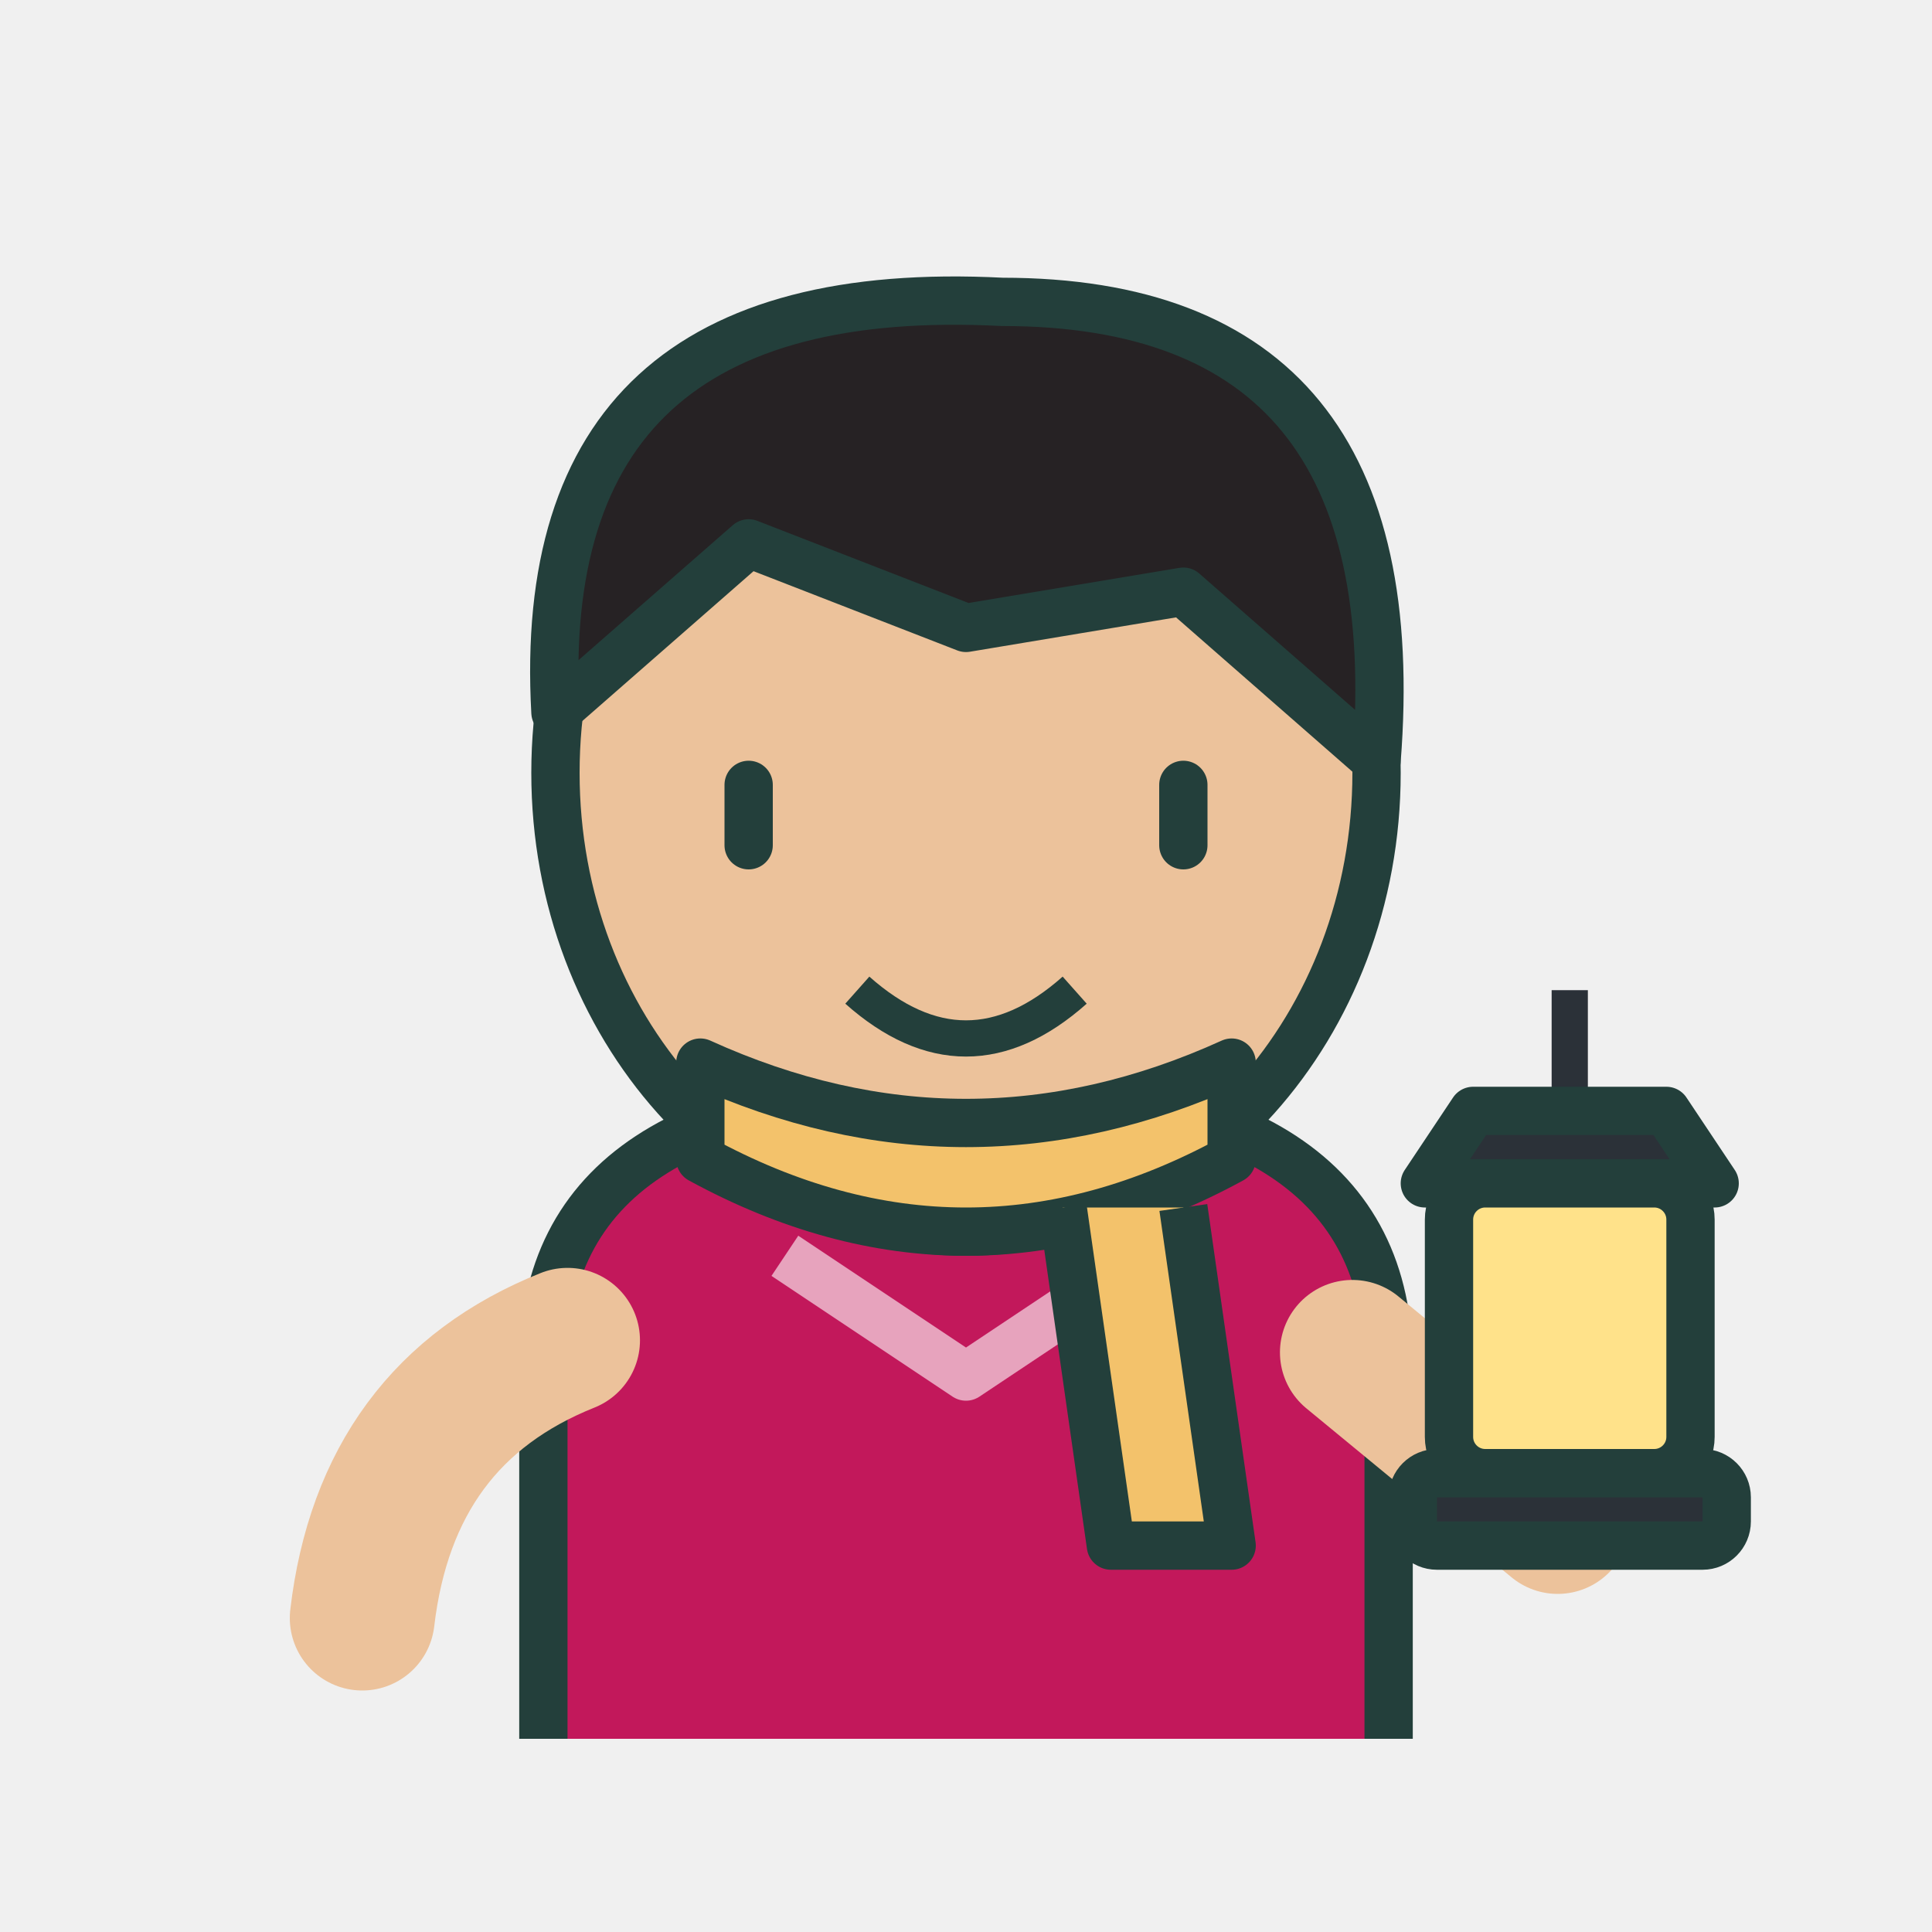
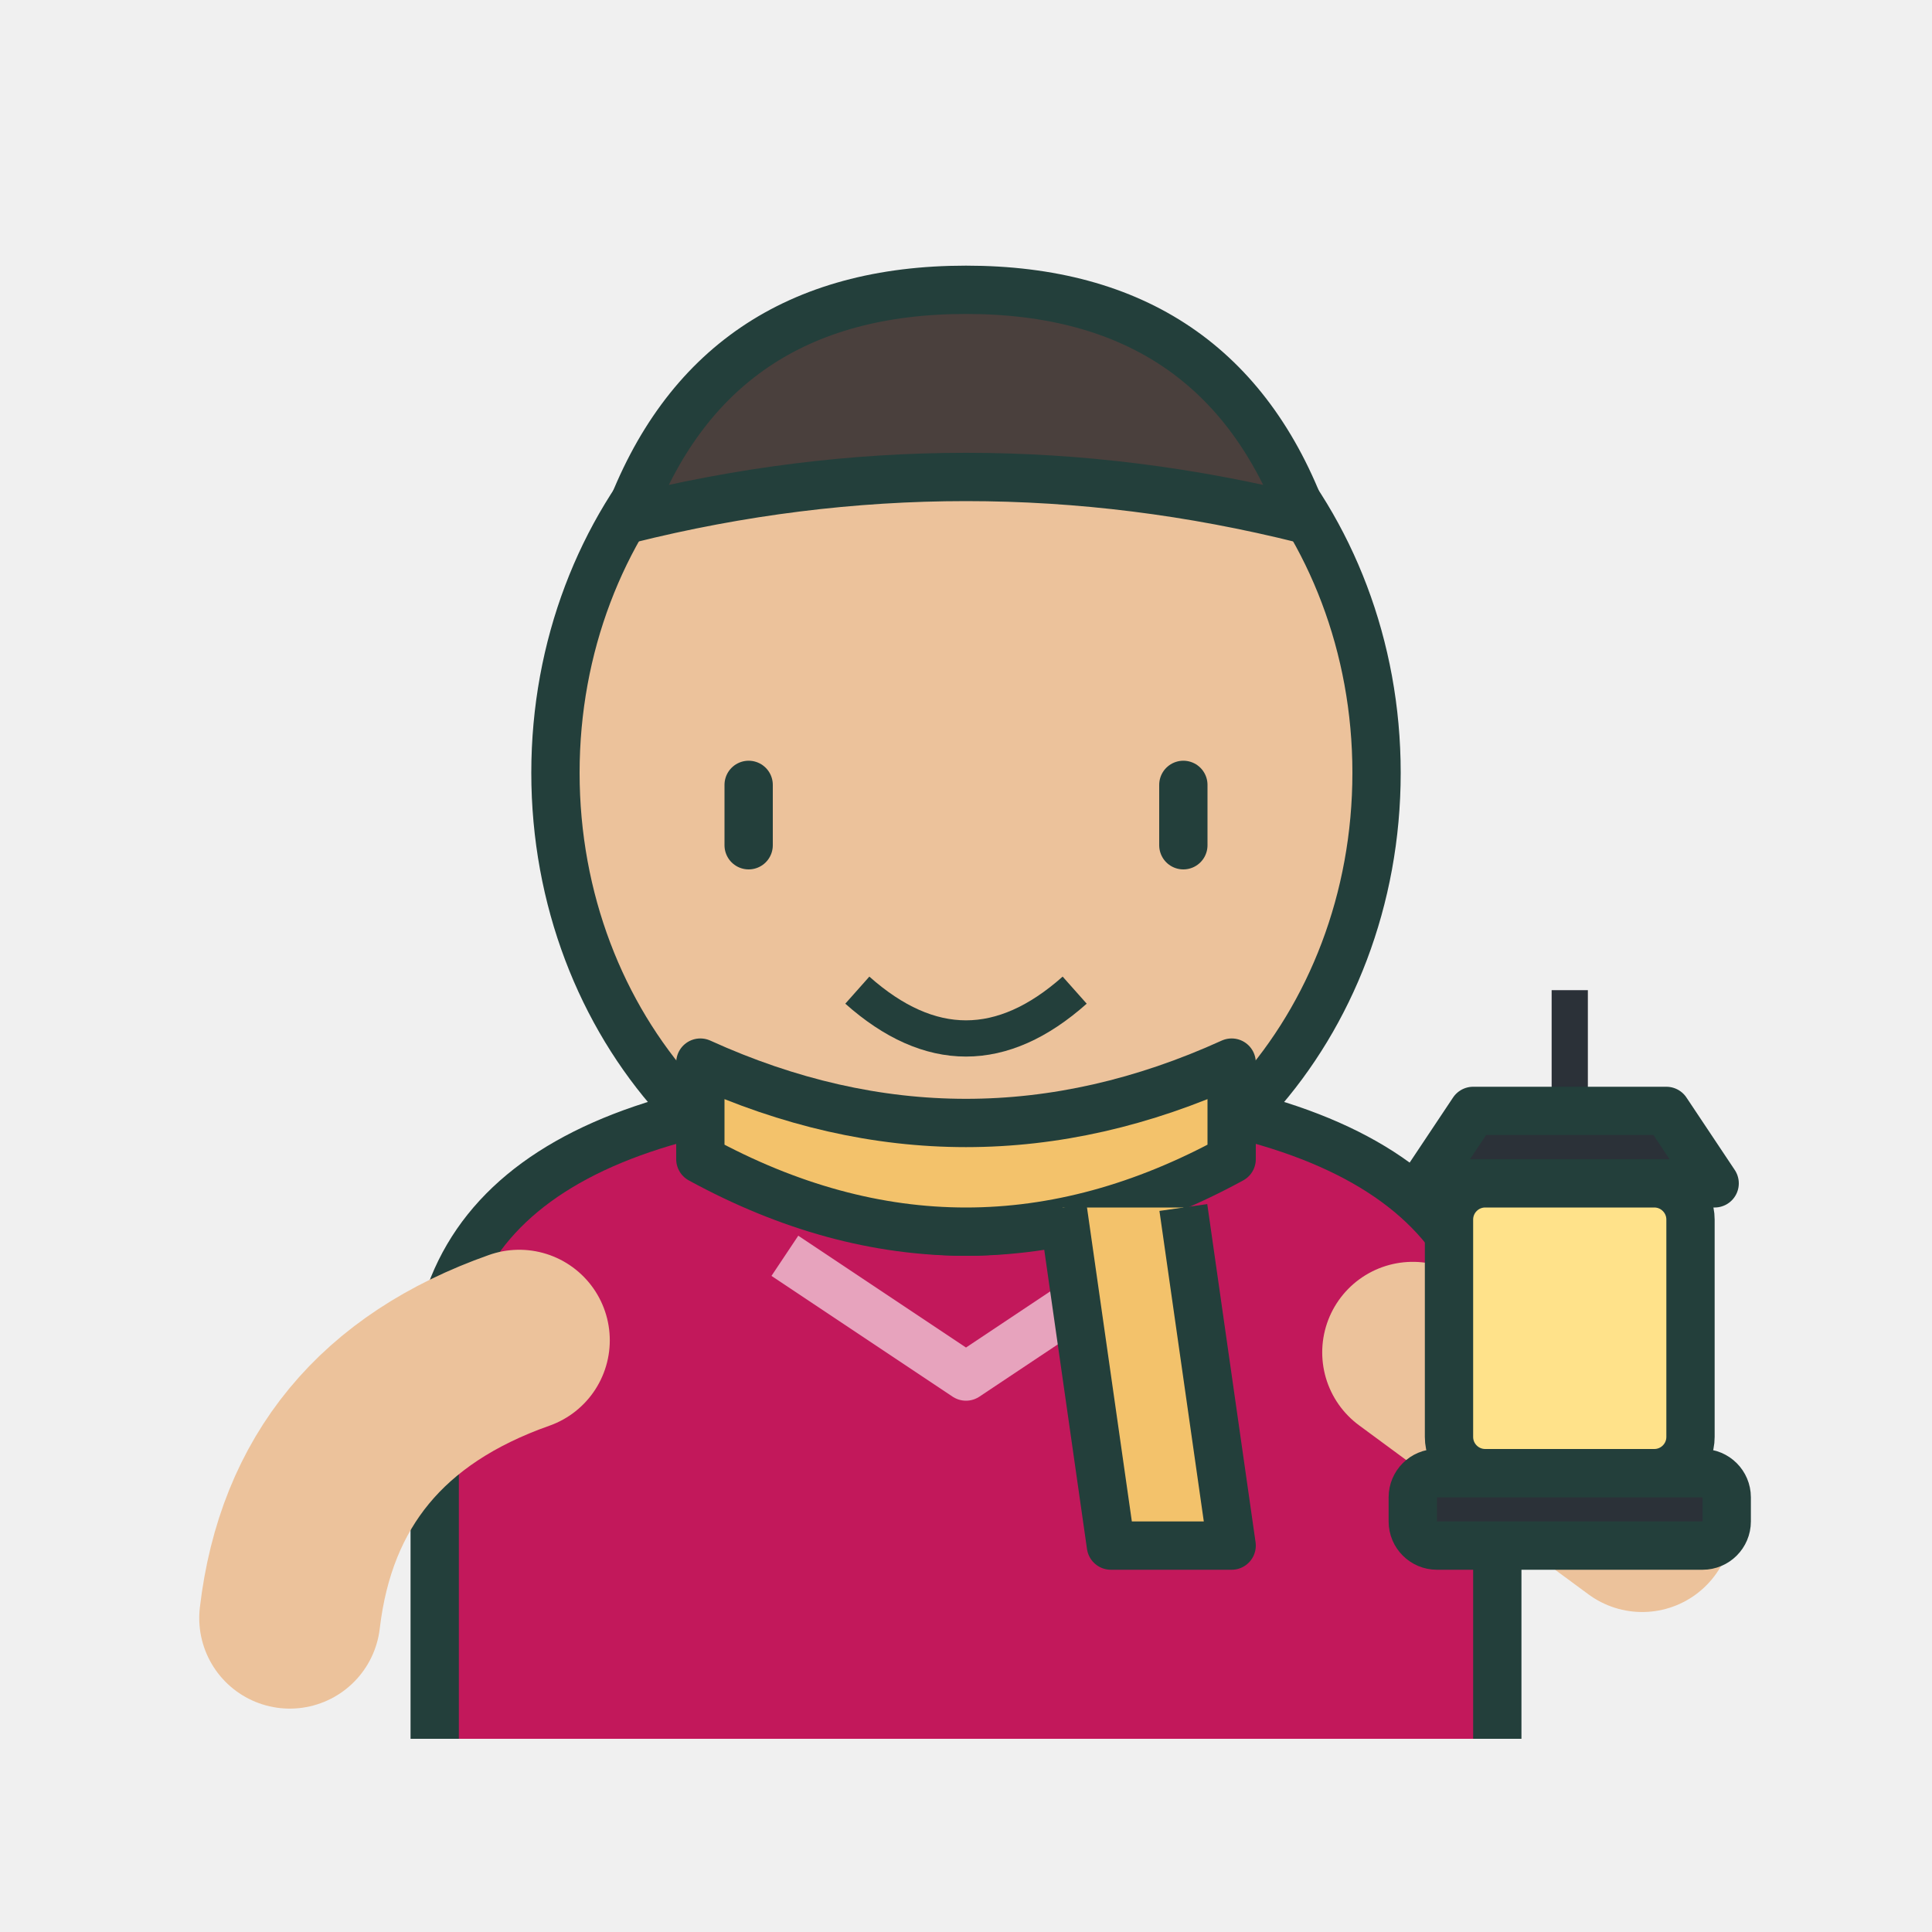
<svg xmlns="http://www.w3.org/2000/svg" width="160" height="160" viewBox="0 0 160 160">
  <g stroke="#233f3b" stroke-width="4" stroke-linejoin="round">
-     <path d="M45 144v-31q0-23 35-23t35 23v31" fill="#c2185b" />
-     <path d="M47 111q-15 6-17 23m82-22 17 14" fill="none" stroke="#ecc29b" stroke-width="12" stroke-linecap="round" />
+     <path d="M36 144v-29q0-25 44-25t44 25v29" fill="#c2185b" />
+     <path d="M43 111q-17 6-19 23m93-22 19 14" fill="none" stroke="#ecc29b" stroke-width="15" stroke-linecap="round" />
    <ellipse cx="80" cy="64" rx="34" ry="38" fill="#ecc29b" />
-     <path d="M46 59q-2-36 37-34 34 0 31 38L98 49 80 52 62 45Z" fill="#262224" />
+     <path d="M52 43q7-19 28-19t28 19q-28-7-56 0Z" fill="#4a403d" />
    <path d="M62 65v5m36-5v5" stroke-linecap="round" />
    <path d="M71 82q9 8 18 0" fill="none" stroke-width="3" />
    <path d="M65 104l15 10 15-10" fill="none" stroke="#ffffff" stroke-opacity=".6" />
    <path d="M58 96q22 12 44 0v-8q-22 10-44 0Z" fill="#f3c26b" />
    <path d="M88 100l4 28h10l-4-28" fill="#f3c26b" />
    <path d="M130 82v10" stroke="#2b3138" stroke-width="3" />
    <path d="M118 98h24l-4-6h-16Z" fill="#2b3138" />
    <rect x="120" y="98" width="20" height="24" rx="3" fill="#ffe28a" />
    <rect x="117" y="122" width="26" height="6" rx="2" fill="#2b3138" />
  </g>
</svg>
